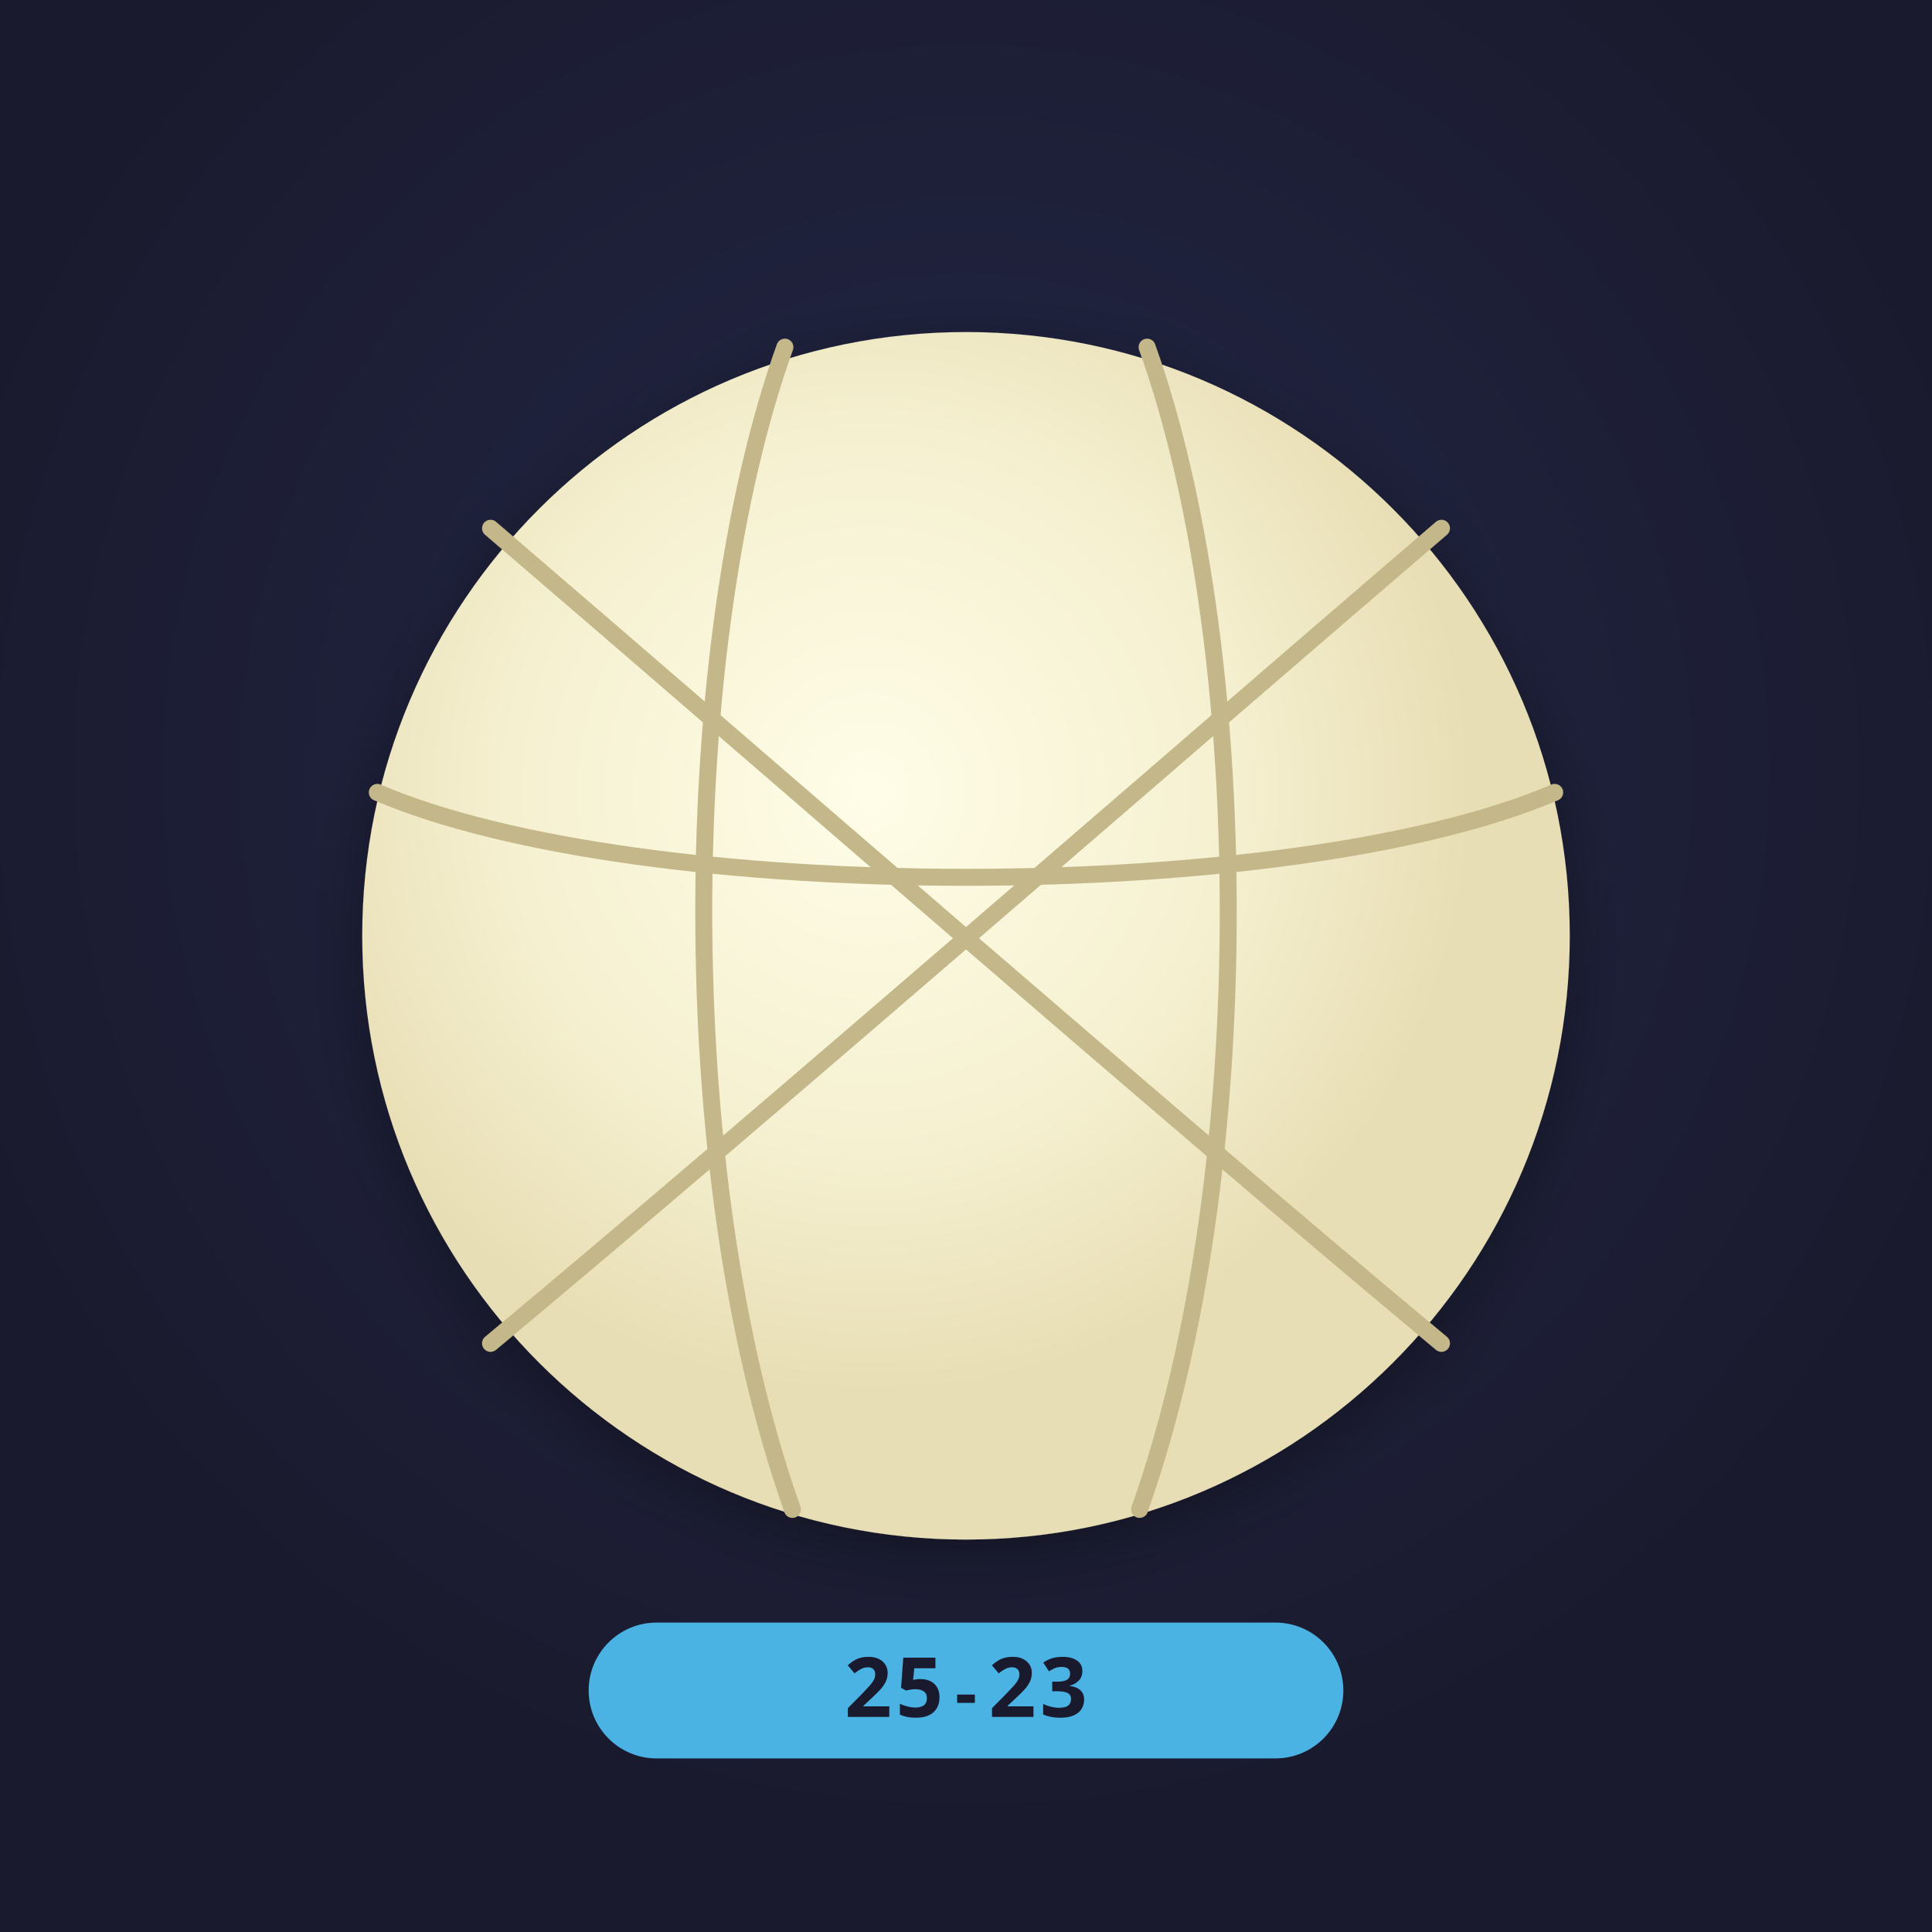
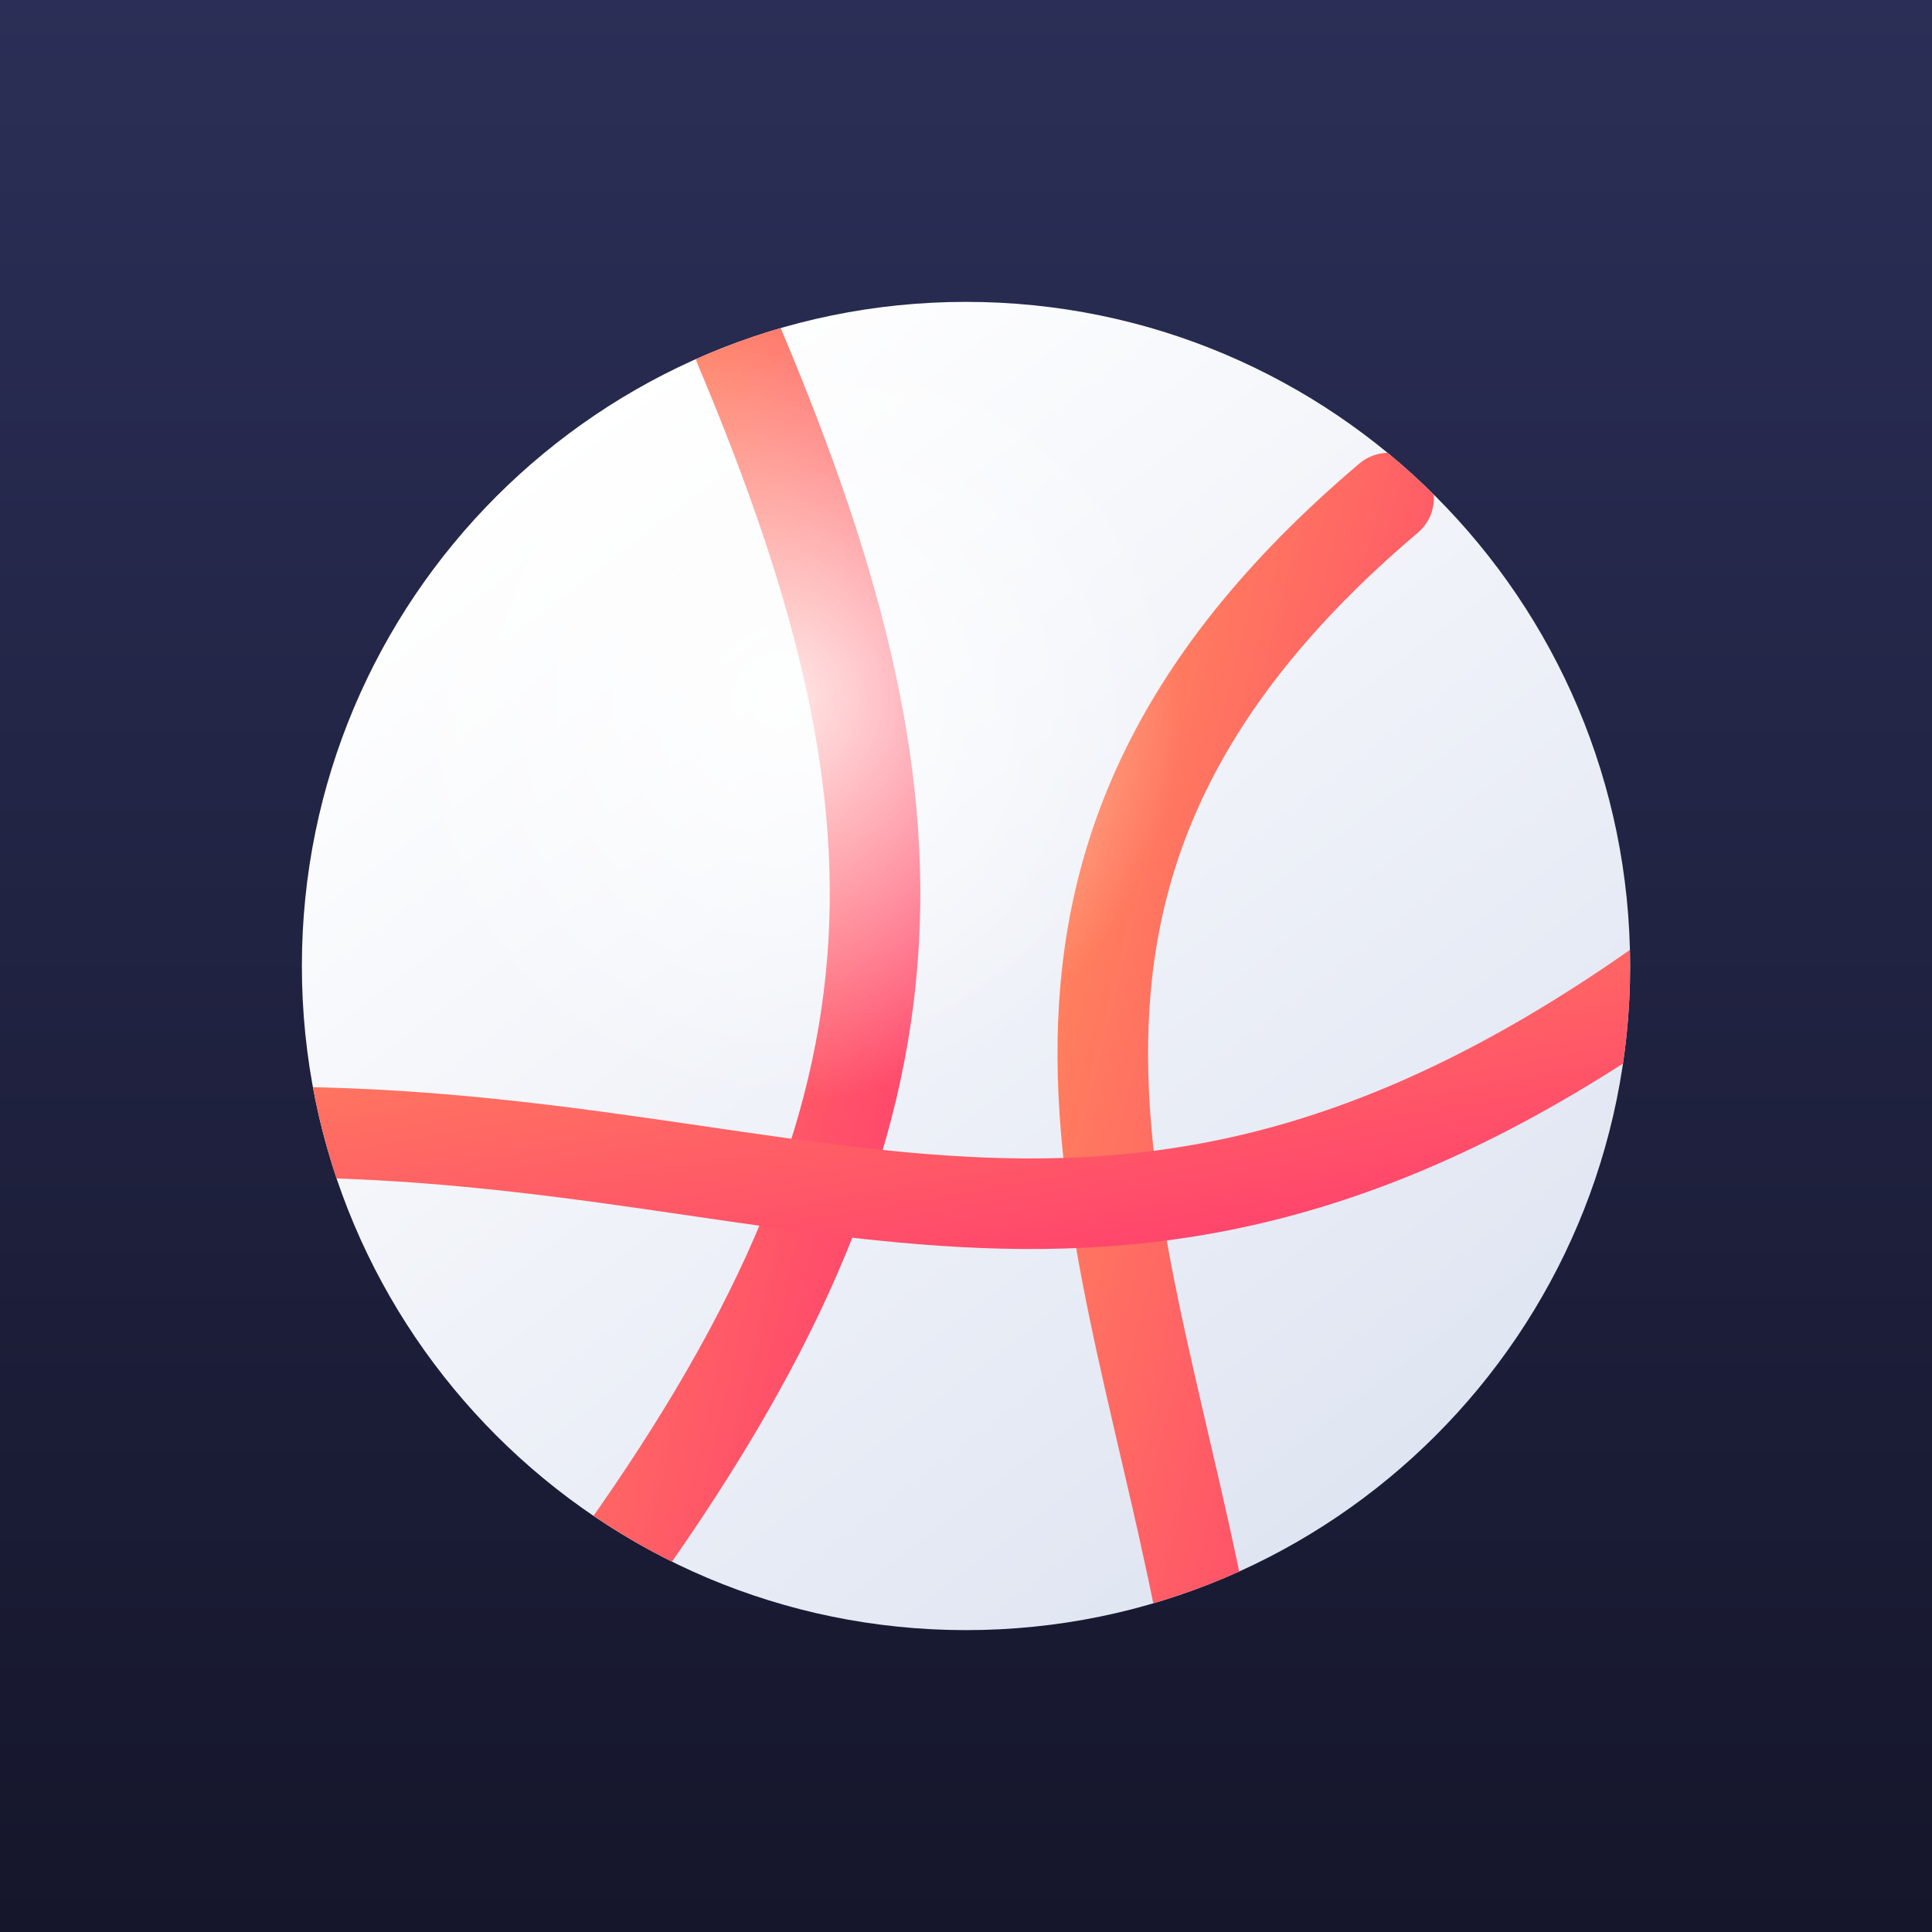
- <svg xmlns="http://www.w3.org/2000/svg" viewBox="0 0 512 512">
+ <svg xmlns="http://www.w3.org/2000/svg" viewBox="0 0 512 512" role="img" aria-label="Volley Scoreboard">
  <defs>
-     <radialGradient id="bg" cx="50%" cy="40%" r="55%">
-       <stop offset="0%" stop-color="#232848" />
-       <stop offset="100%" stop-color="#1a1a2e" />
+     <linearGradient id="vbg" x1="0" y1="0" x2="0" y2="1">
+       <stop offset="0" stop-color="#2b2f57" />
+       <stop offset="1" stop-color="#15162b" />
+     </linearGradient>
+     <linearGradient id="vball" x1="0.2" y1="0.1" x2="0.85" y2="0.95">
+       <stop offset="0" stop-color="#ffffff" />
+       <stop offset="1" stop-color="#dde3f1" />
+     </linearGradient>
+     <linearGradient id="vseam" x1="0" y1="0" x2="1" y2="1">
+       <stop offset="0" stop-color="#ff8a5b" />
+       <stop offset="1" stop-color="#ff3d6e" />
+     </linearGradient>
+     <radialGradient id="vshine" cx="0.36" cy="0.30" r="0.55">
+       <stop offset="0" stop-color="#ffffff" stop-opacity="0.85" />
+       <stop offset="0.55" stop-color="#ffffff" stop-opacity="0" />
    </radialGradient>
-     <radialGradient id="ball" cx="42%" cy="38%" r="50%">
-       <stop offset="0%" stop-color="#fffde8" />
-       <stop offset="60%" stop-color="#f5f0d0" />
-       <stop offset="100%" stop-color="#e8deb5" />
-     </radialGradient>
-     <filter id="shadow" x="-10%" y="-10%" width="130%" height="130%">
-       <feDropShadow dx="0" dy="4" stdDeviation="8" flood-color="#000" flood-opacity="0.35" />
-     </filter>
+     <clipPath id="vclip">
+       <circle cx="256" cy="256" r="176" />
+     </clipPath>
  </defs>
-   <rect width="512" height="512" fill="url(#bg)" />
-   <g filter="url(#shadow)">
-     <circle cx="256" cy="248" r="160" fill="url(#ball)" />
-     <path d="M208 92 C180 170, 178 310, 210 400" fill="none" stroke="#c4b78a" stroke-width="4.5" stroke-linecap="round" />
-     <path d="M304 92 C332 170, 334 310, 302 400" fill="none" stroke="#c4b78a" stroke-width="4.5" stroke-linecap="round" />
-     <path d="M100 210 C170 240, 342 240, 412 210" fill="none" stroke="#c4b78a" stroke-width="4.5" stroke-linecap="round" />
-     <path d="M130 140 C200 200, 310 296, 382 356" fill="none" stroke="#c4b78a" stroke-width="4.5" stroke-linecap="round" />
-     <path d="M382 140 C312 200, 202 296, 130 356" fill="none" stroke="#c4b78a" stroke-width="4.5" stroke-linecap="round" />
+   <rect width="512" height="512" fill="url(#vbg)" />
+   <circle cx="256" cy="256" r="176" fill="url(#vball)" />
+   <g clip-path="url(#vclip)" fill="none" stroke="url(#vseam)" stroke-width="24" stroke-linecap="round">
+     <path d="M196 92 C250 220 248 300 156 424" />
+     <path d="M368 132 C250 232 300 326 320 436" />
+     <path d="M72 300 C220 300 300 366 452 252" />
  </g>
-   <rect x="156" y="430" width="200" height="36" rx="18" fill="#4fc3f7" opacity="0.9" />
-   <text x="256" y="455" font-family="system-ui, sans-serif" fill="#1a1a2e" text-anchor="middle">
-     <tspan font-weight="800" font-size="22" letter-spacing="1">25</tspan>
-     <tspan font-weight="600" font-size="18" opacity="0.6"> - </tspan>
-     <tspan font-weight="800" font-size="22" letter-spacing="1">23</tspan>
-   </text>
+   <circle cx="256" cy="256" r="176" fill="url(#vshine)" />
</svg>
